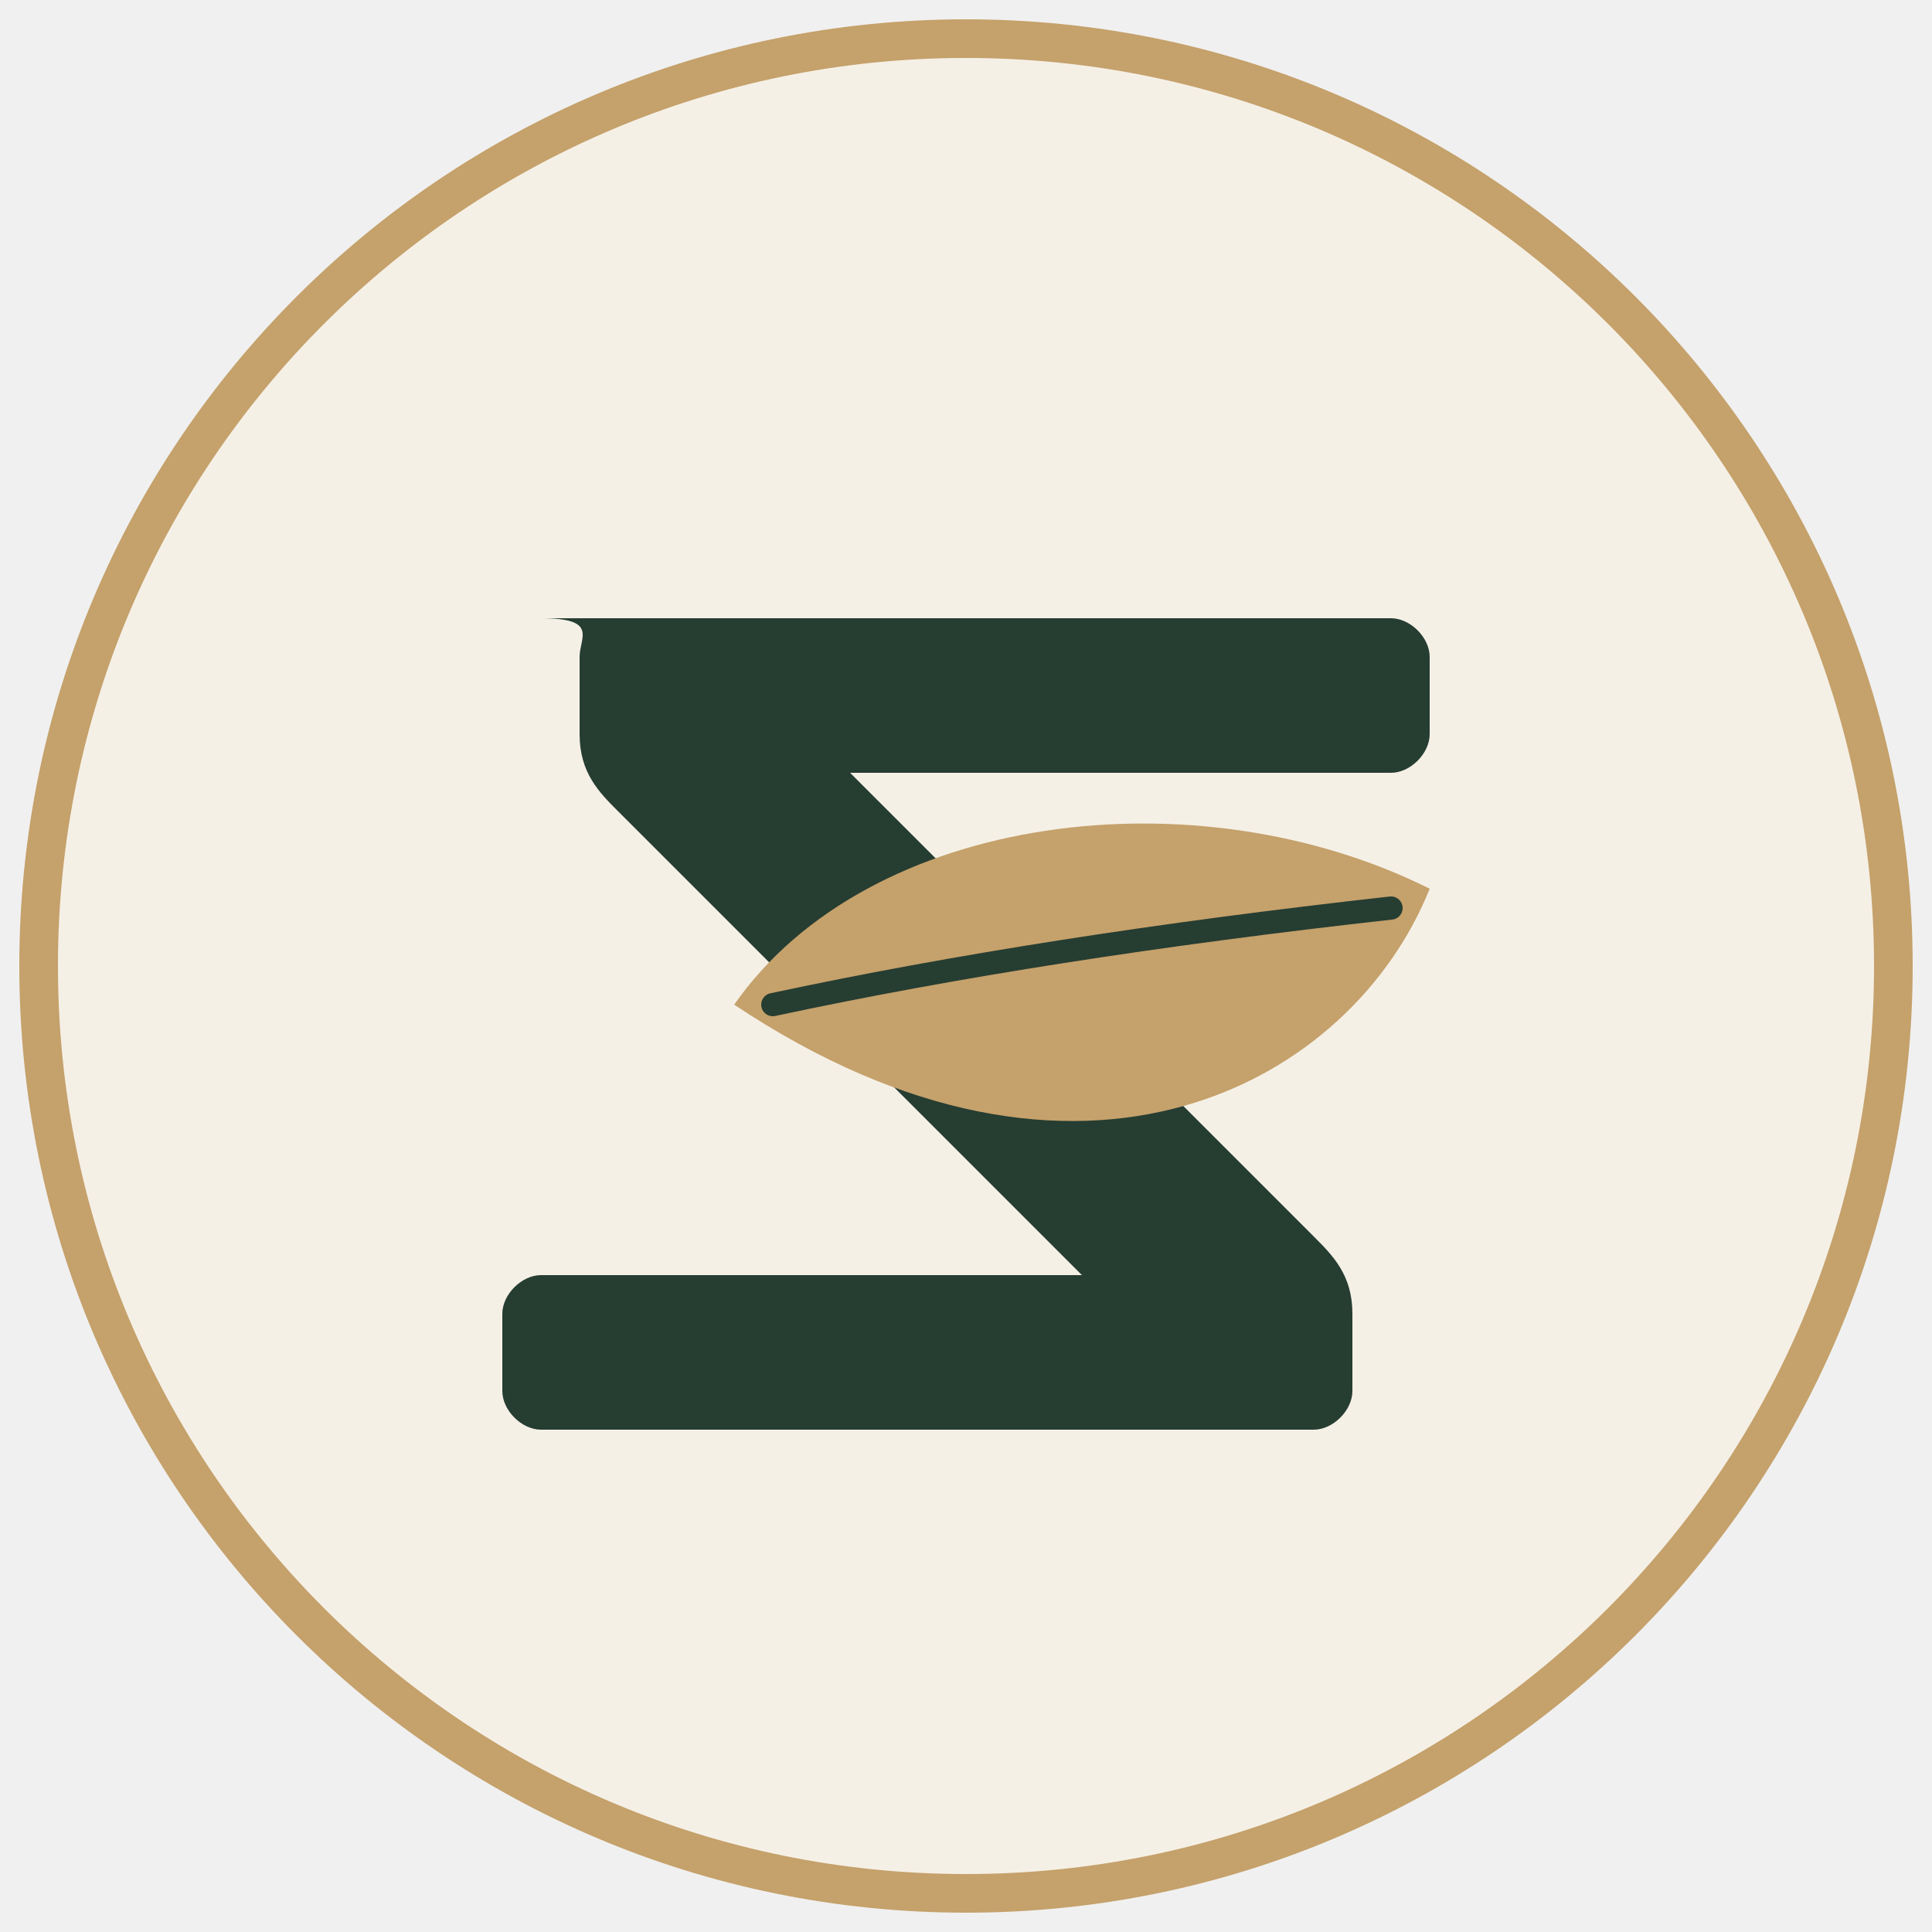
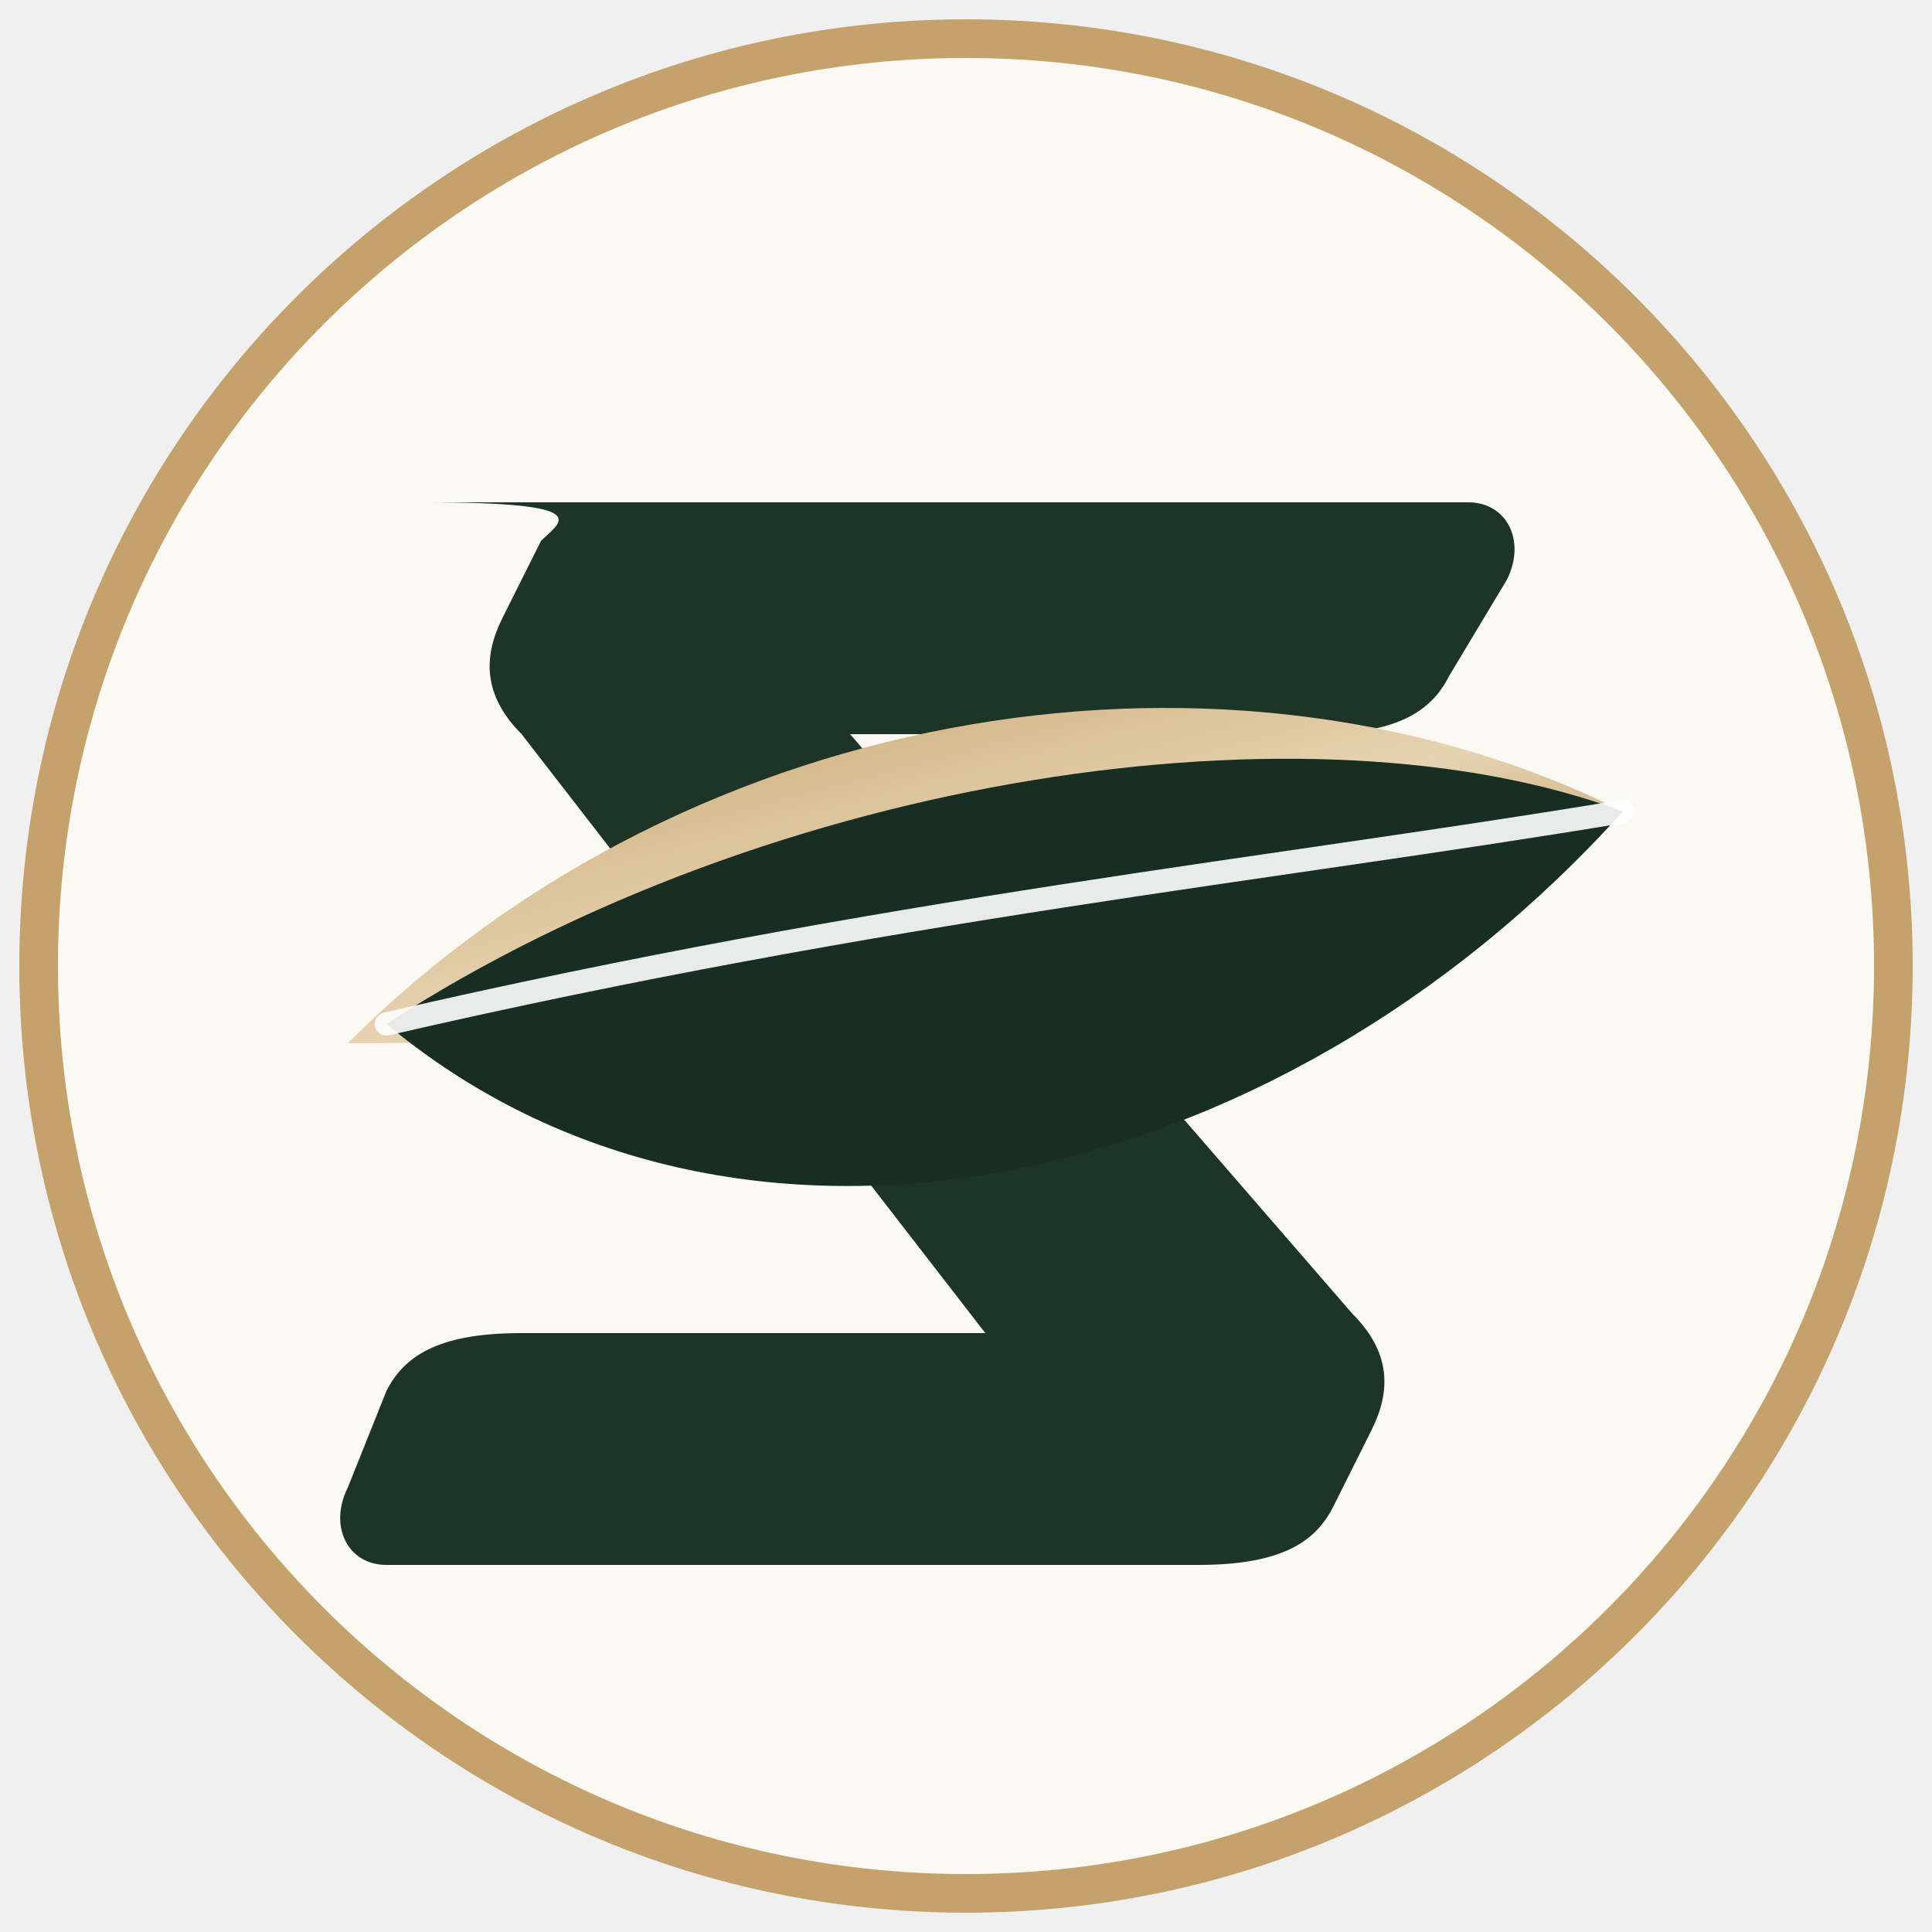
<svg xmlns="http://www.w3.org/2000/svg" viewBox="0 0 100 100" fill="none">
-   <circle cx="50" cy="50" r="48" fill="#F5F0E6" stroke="#C5A16B" stroke-width="2" />
-   <path d="M 28 32 L 72 32 C 73 32 74 33 74 34 L 74 38 C 74 39 73 40 72 40 L 44 40 L 68 64 C 69 65 70 66 70 68 L 70 72 C 70 73 69 74 68 74 L 28 74 C 27 74 26 73 26 72 L 26 68 C 26 67 27 66 28 66 L 56 66 L 32 42 C 31 41 30 40 30 38 L 30 34 C 30 33 31 32 28 32 Z" fill="#263D32" />
-   <path d="M 38 52 C 45 42 62 40 74 46 C 70 56 56 64 38 52 Z" fill="#C5A16B" />
-   <path d="M 40 52 Q 54 49 72 47" stroke="#263D32" stroke-width="1.2" stroke-linecap="round" />
+   <circle cx="50" cy="50" r="48" fill="#FBF9F4" stroke="#C5A16B" stroke-width="2" />
+   <defs>
+     <linearGradient id="goldFav" x1="0%" y1="0%" x2="100%" y2="100%">
+       <stop offset="0%" stop-color="#C5A16B" />
+       <stop offset="50%" stop-color="#E6D3B1" />
+       <stop offset="100%" stop-color="#A88349" />
+     </linearGradient>
+   </defs>
+   <path d="M 22 26 L 76 26 C 78 26 79 28 78 30 L 75 35 C 74 37 72 38 68 38 L 44 38 L 70 68 C 72 70 72 72 71 74 L 69 78 C 68 80 66 81 62 81 L 20 81 C 18 81 17 79 18 77 L 20 72 C 21 70 23 69 27 69 L 51 69 L 27 38 C 25 36 25 34 26 32 L 28 28 C 29 27 31 26 22 26 Z" fill="#1C3527" />
+   <path d="M 18 54 C 36 36 64 32 84 42 C 66 50 42 54 18 54 Z" fill="url(#goldFav)" />
+   <path d="M 20 53 C 40 40 68 36 84 42 C 66 62 38 68 20 53 Z" fill="#182E22" />
+   <path d="M 20 53 C 46 47 66 45 84 42" stroke="#FFFFFF" stroke-width="1.2" stroke-linecap="round" opacity="0.9" />
</svg>
